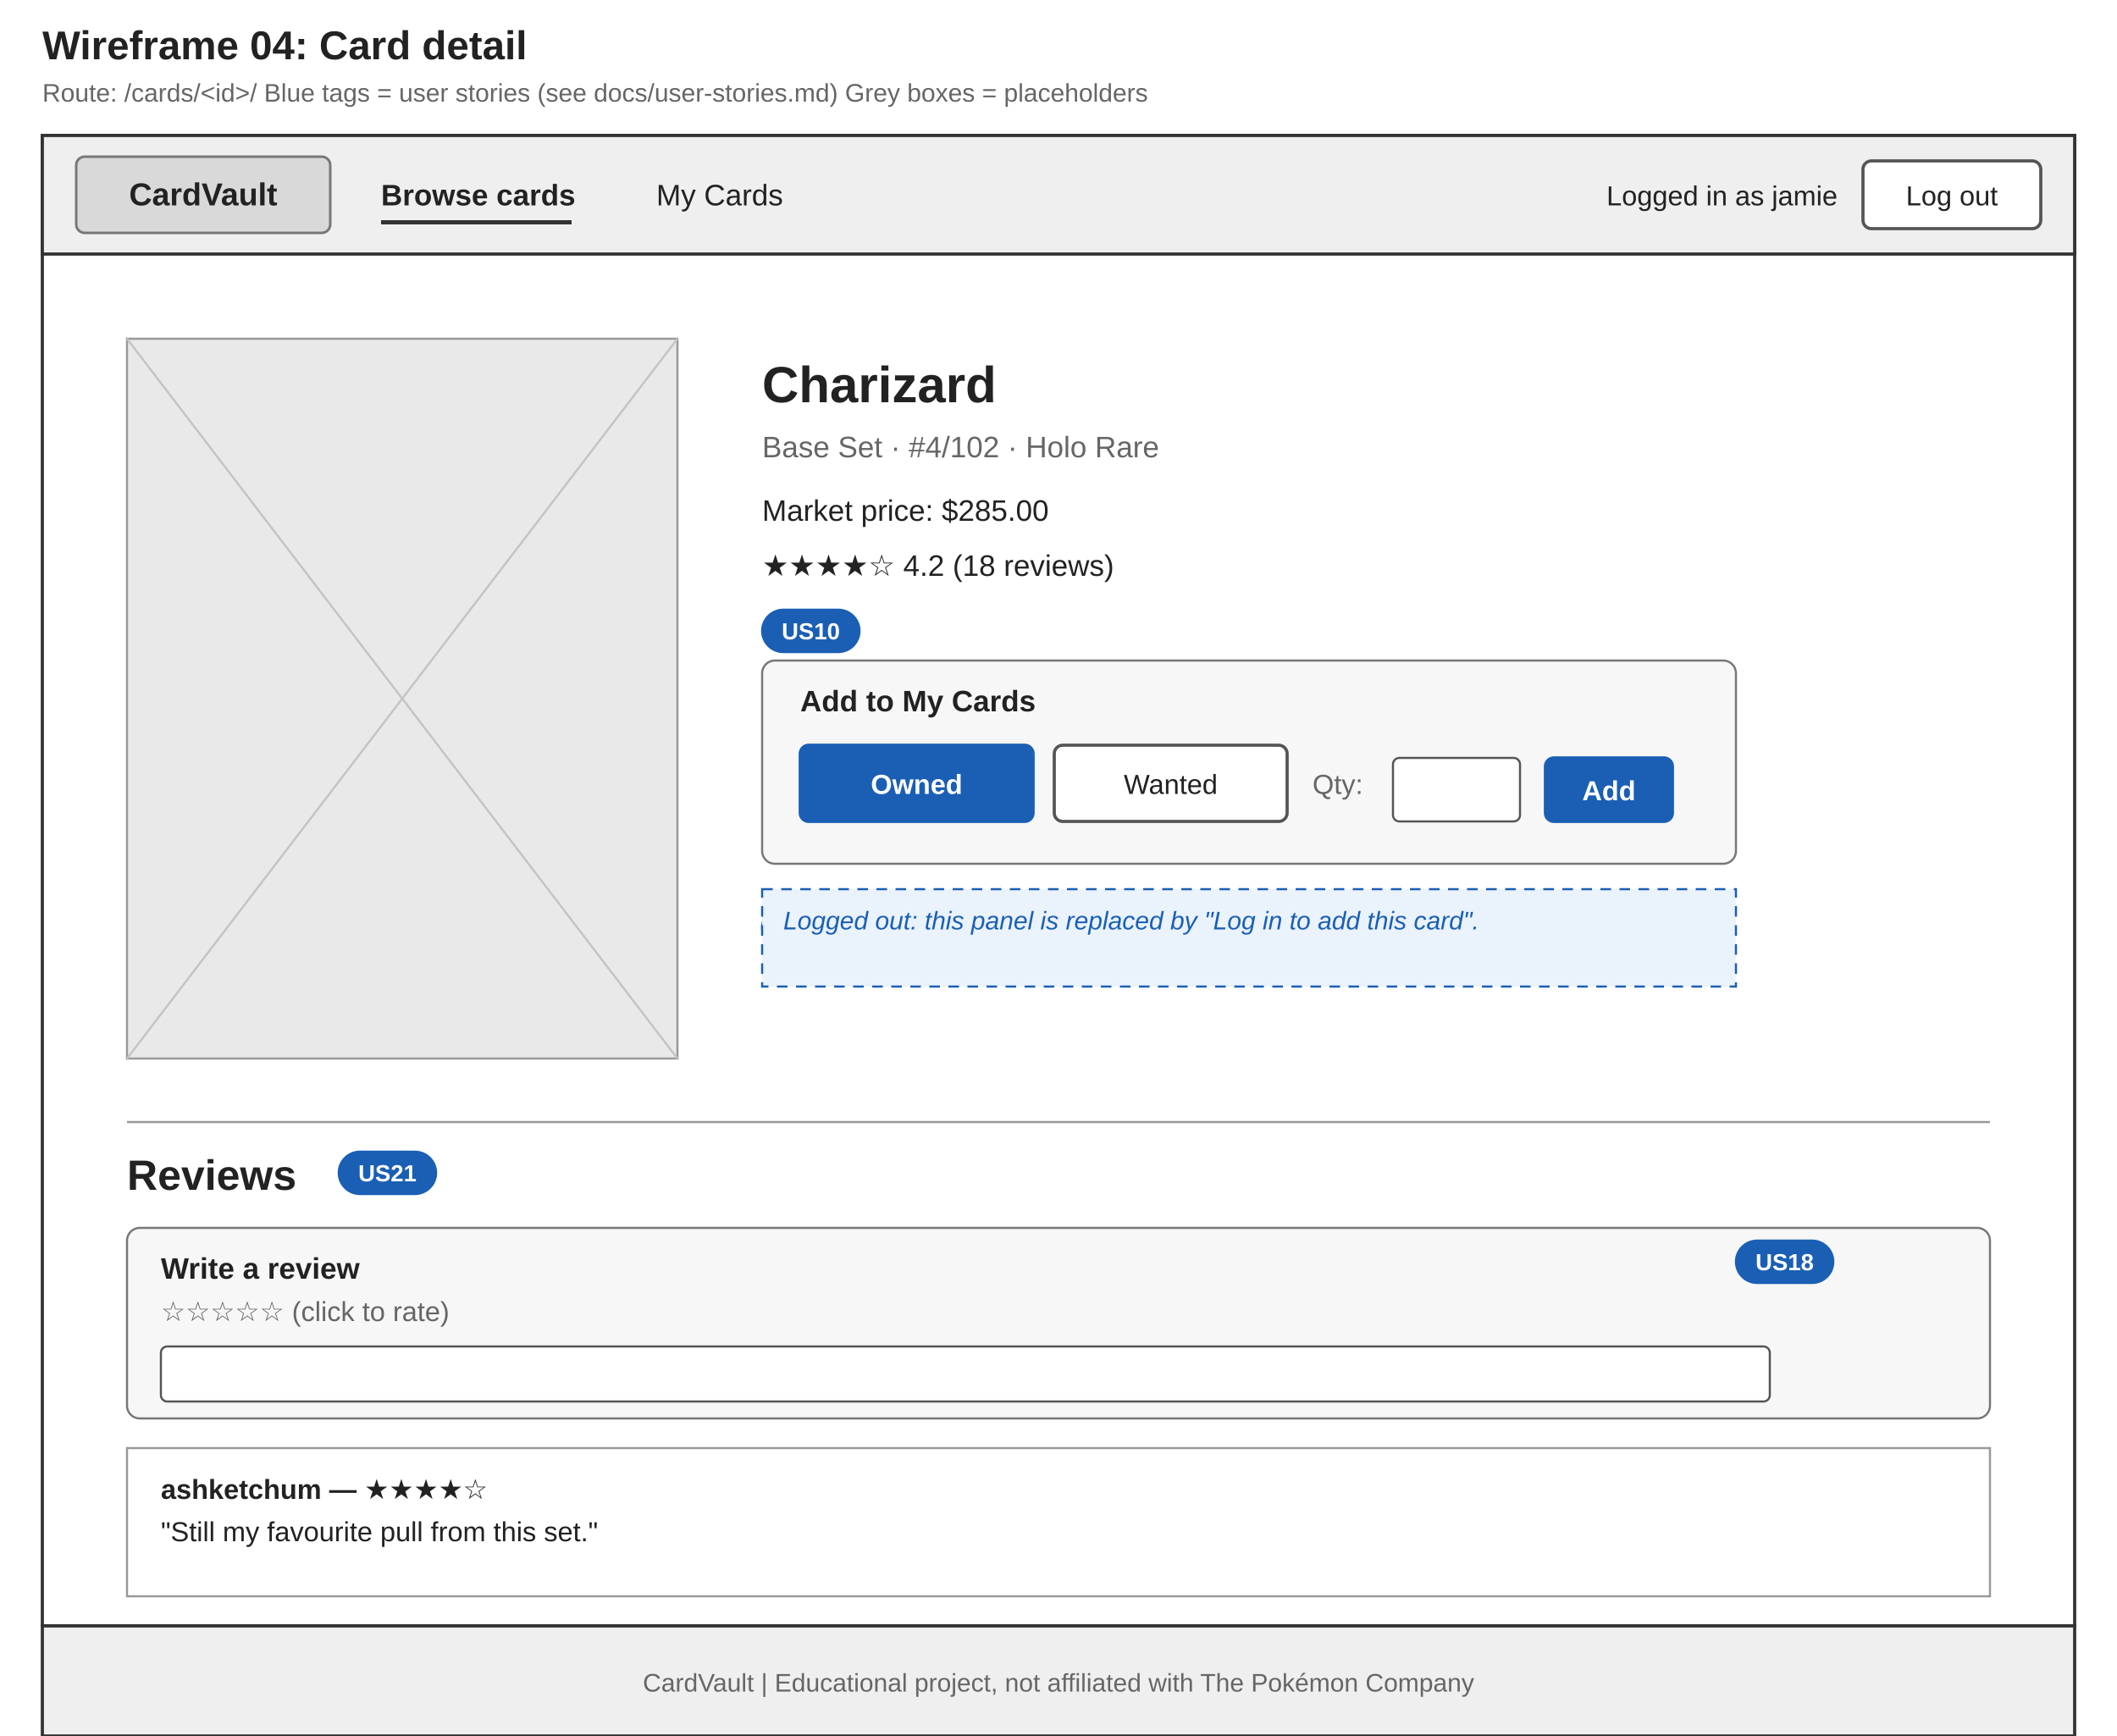
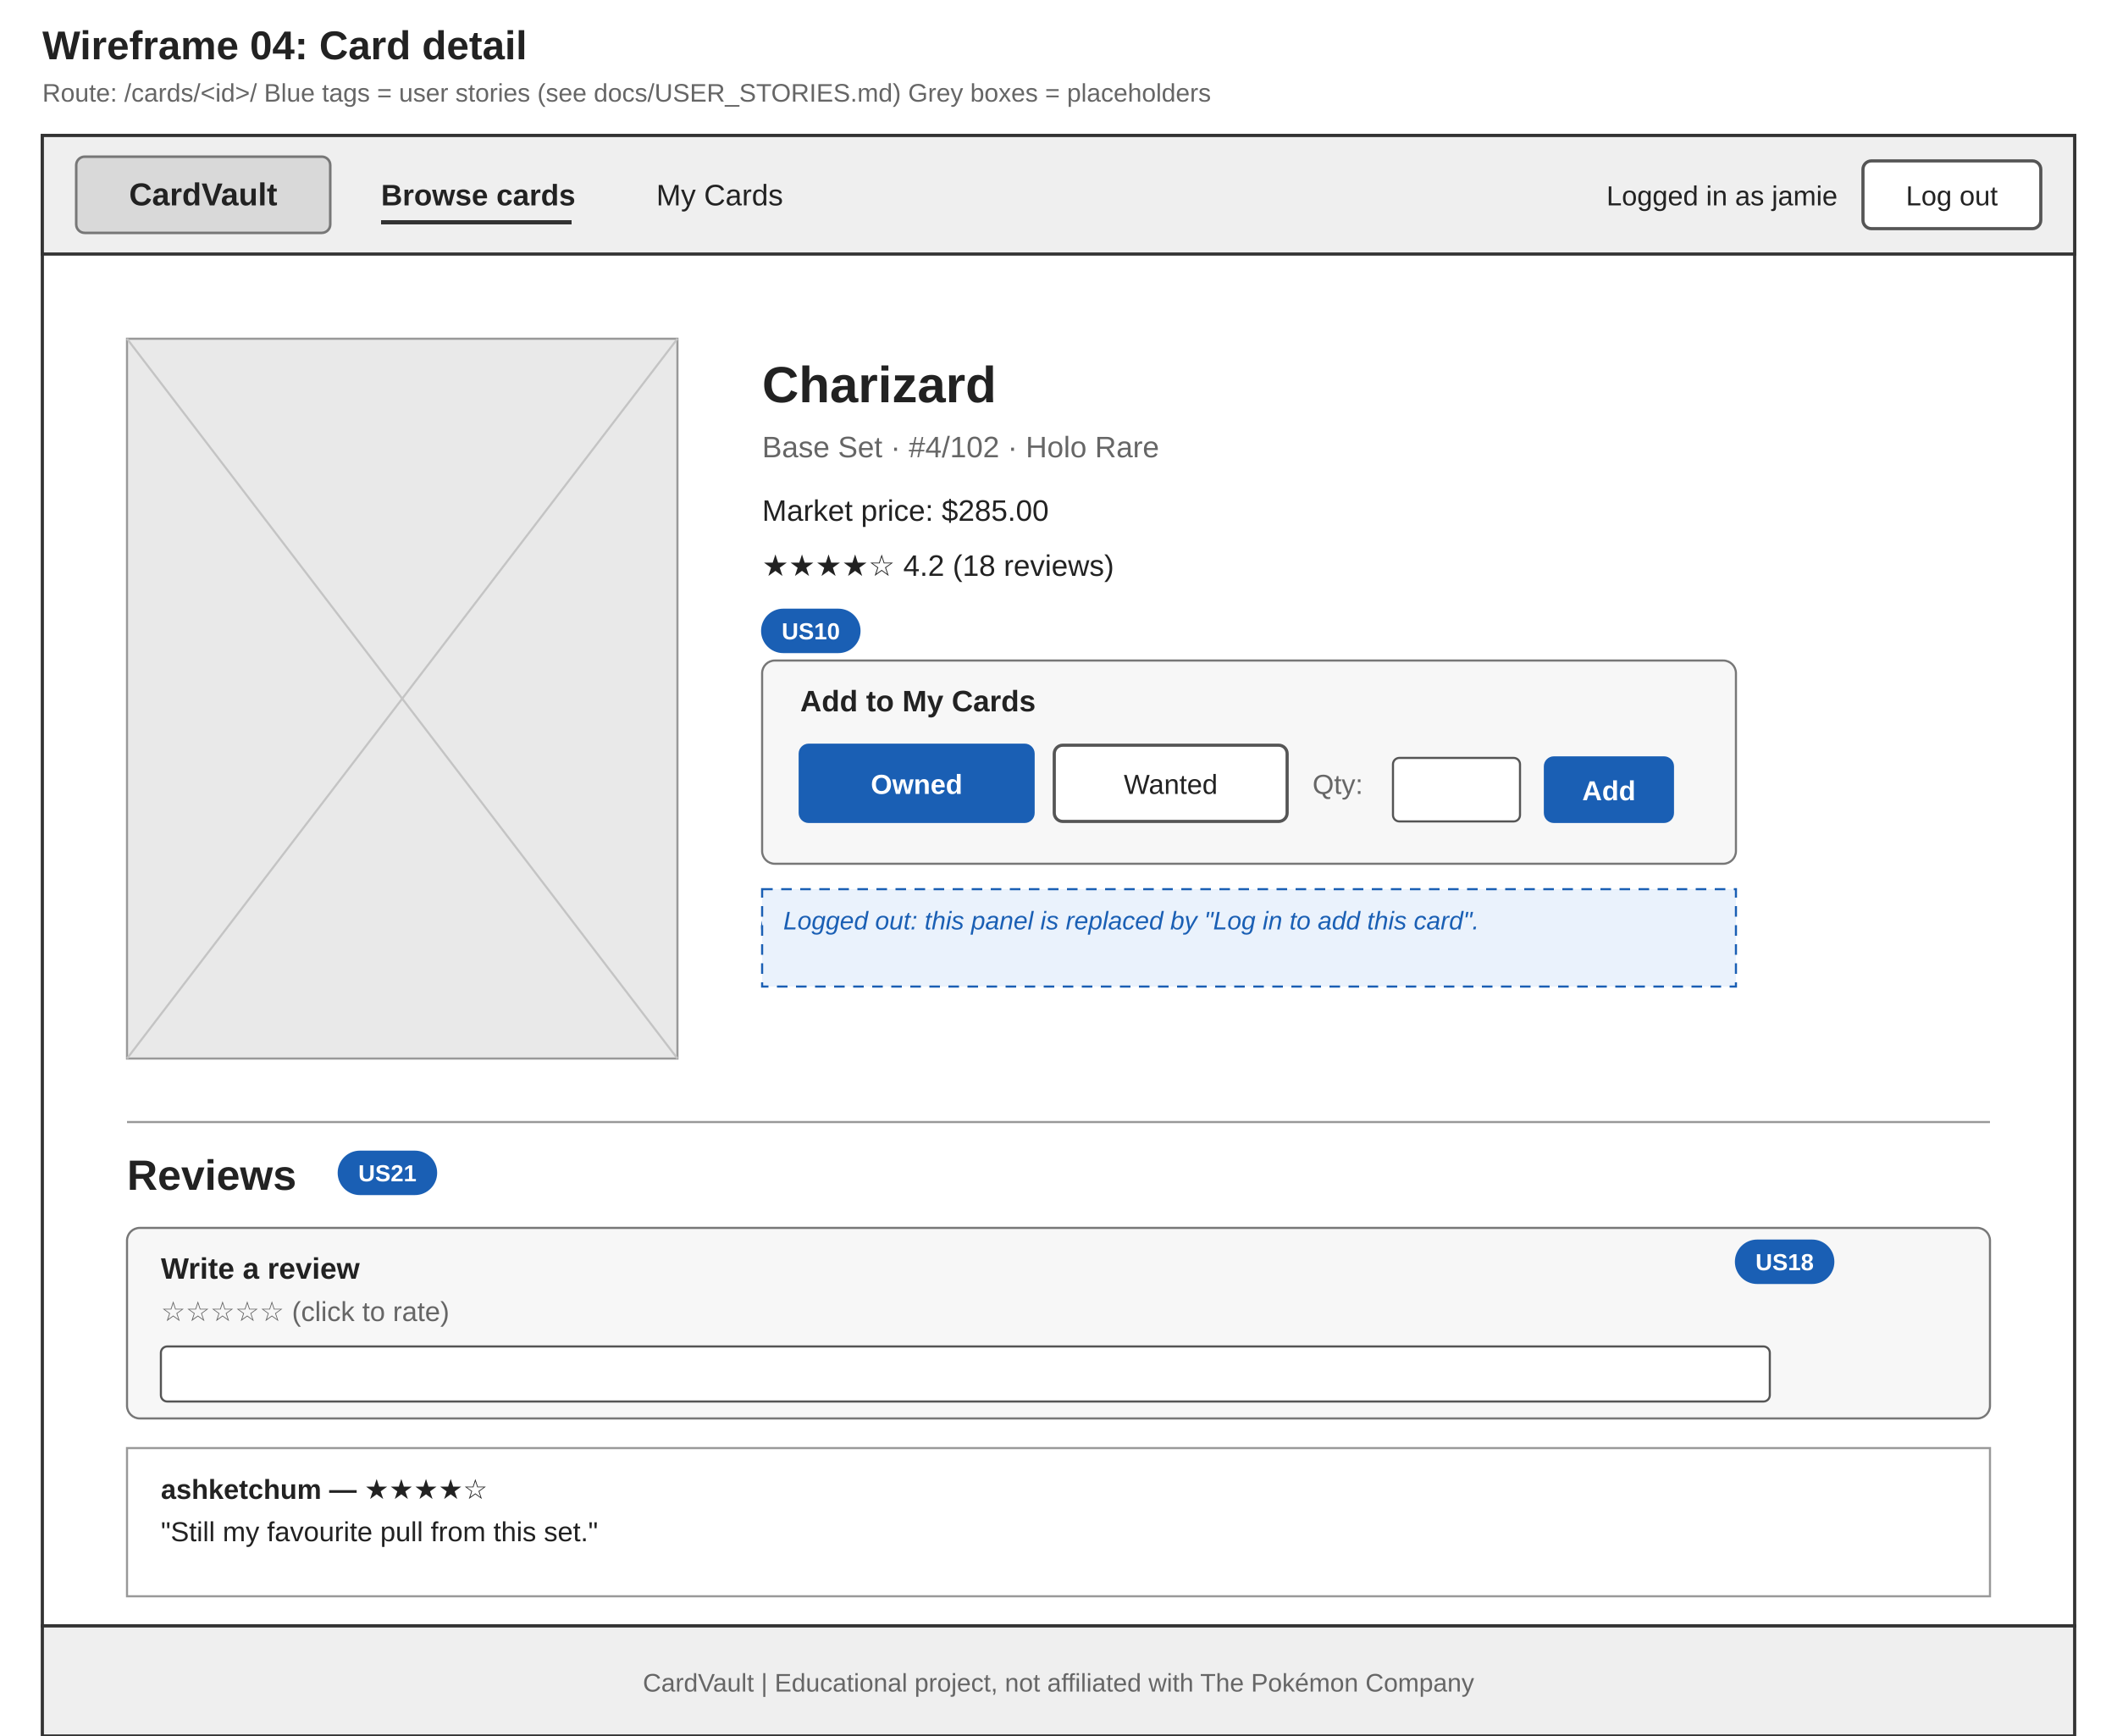
<svg xmlns="http://www.w3.org/2000/svg" viewBox="0 0 1000 820" width="1000" height="820" role="img" aria-labelledby="t d">
  <rect x="0" y="0" width="1000" height="820" rx="0" fill="#ffffff" />
  <text x="20" y="28" font-family="Arial, Helvetica, sans-serif" font-size="19" font-weight="bold" text-anchor="start" fill="#222222">Wireframe 04: Card detail</text>
-   <text x="20" y="48" font-family="Arial, Helvetica, sans-serif" font-size="12" font-weight="normal" text-anchor="start" fill="#666666">Route: /cards/&lt;id&gt;/     Blue tags = user stories (see docs/user-stories.md)     Grey boxes = placeholders</text>
+   <text x="20" y="48" font-family="Arial, Helvetica, sans-serif" font-size="12" font-weight="normal" text-anchor="start" fill="#666666">Route: /cards/&lt;id&gt;/     Blue tags = user stories (see docs/USER_STORIES.md)     Grey boxes = placeholders</text>
  <rect x="20" y="64" width="960" height="704" rx="0" fill="none" stroke="#333333" stroke-width="1.5" />
  <rect x="20" y="64" width="960" height="56" rx="0" fill="#efefef" stroke="#333333" stroke-width="1.5" />
  <rect x="36" y="74" width="120" height="36" rx="4" fill="#d9d9d9" stroke="#777" stroke-width="1.2" />
  <text x="96" y="97" font-family="Arial, Helvetica, sans-serif" font-size="15" font-weight="bold" text-anchor="middle" fill="#222222">CardVault</text>
  <text x="180" y="97" font-family="Arial, Helvetica, sans-serif" font-size="14" font-weight="bold" text-anchor="start" fill="#222222">Browse cards</text>
  <line x1="180" y1="105" x2="270.0" y2="105" stroke="#333333" stroke-width="2" />
  <text x="310.0" y="97" font-family="Arial, Helvetica, sans-serif" font-size="14" font-weight="normal" text-anchor="start" fill="#222222">My Cards</text>
  <text x="868" y="97" font-family="Arial, Helvetica, sans-serif" font-size="13" font-weight="normal" text-anchor="end" fill="#222222">Logged in as jamie</text>
  <rect x="880" y="76" width="84" height="32" rx="4" fill="#ffffff" stroke="#555555" stroke-width="1.5" />
  <text x="922.0" y="97.0" font-family="Arial, Helvetica, sans-serif" font-size="13" font-weight="normal" text-anchor="middle" fill="#222222">Log out</text>
  <rect x="60" y="160" width="260" height="340" rx="0" fill="#e9e9e9" stroke="#999999" stroke-width="1" />
  <line x1="60" y1="160" x2="320" y2="500" stroke="#c4c4c4" stroke-width="1" />
  <line x1="320" y1="160" x2="60" y2="500" stroke="#c4c4c4" stroke-width="1" />
  <text x="360" y="190" font-family="Arial, Helvetica, sans-serif" font-size="24" font-weight="bold" text-anchor="start" fill="#222222">Charizard</text>
  <text x="360" y="216" font-family="Arial, Helvetica, sans-serif" font-size="14" font-weight="normal" text-anchor="start" fill="#666666">Base Set · #4/102 · Holo Rare</text>
  <text x="360" y="246" font-family="Arial, Helvetica, sans-serif" font-size="14" font-weight="normal" text-anchor="start" fill="#222222">Market price: $285.00</text>
  <text x="360" y="272" font-family="Arial, Helvetica, sans-serif" font-size="14" font-weight="normal" text-anchor="start" fill="#222222">★★★★☆  4.2 (18 reviews)</text>
  <rect x="360" y="288" width="46" height="20" rx="10" fill="#1a5fb4" stroke="#1a5fb4" stroke-width="1" />
  <text x="383.0" y="302" font-family="Arial, Helvetica, sans-serif" font-size="11" font-weight="bold" text-anchor="middle" fill="#ffffff">US10</text>
  <rect x="360" y="312" width="460" height="96" rx="6" fill="#f7f7f7" stroke="#777777" stroke-width="1" />
  <text x="378" y="336" font-family="Arial, Helvetica, sans-serif" font-size="14" font-weight="bold" text-anchor="start" fill="#222222">Add to My Cards</text>
  <rect x="378" y="352" width="110" height="36" rx="4" fill="#1a5fb4" stroke="#1a5fb4" stroke-width="1.5" />
  <text x="433.0" y="375.0" font-family="Arial, Helvetica, sans-serif" font-size="13" font-weight="bold" text-anchor="middle" fill="#ffffff">Owned</text>
  <rect x="498" y="352" width="110" height="36" rx="4" fill="#ffffff" stroke="#555555" stroke-width="1.5" />
  <text x="553.0" y="375.0" font-family="Arial, Helvetica, sans-serif" font-size="13" font-weight="normal" text-anchor="middle" fill="#222222">Wanted</text>
  <text x="620" y="375" font-family="Arial, Helvetica, sans-serif" font-size="13" font-weight="normal" text-anchor="start" fill="#666666">Qty:</text>
  <rect x="658" y="358" width="60" height="30" rx="3" fill="#fff" stroke="#555555" stroke-width="1" />
  <rect x="730" y="358" width="60" height="30" rx="4" fill="#1a5fb4" stroke="#1a5fb4" stroke-width="1.5" />
  <text x="760.0" y="378.0" font-family="Arial, Helvetica, sans-serif" font-size="13" font-weight="bold" text-anchor="middle" fill="#ffffff">Add</text>
  <rect x="360" y="428" width="46" height="20" rx="10" fill="#1a5fb4" stroke="#1a5fb4" stroke-width="1" />
  <text x="383.0" y="442" font-family="Arial, Helvetica, sans-serif" font-size="11" font-weight="bold" text-anchor="middle" fill="#ffffff">US11</text>
  <rect x="360" y="420" width="460" height="46" rx="0" fill="#eaf2fc" stroke="#1a5fb4" stroke-width="1" stroke-dasharray="5 4" />
  <text x="370" y="439" font-family="Arial, Helvetica, sans-serif" font-size="12" font-weight="normal" text-anchor="start" fill="#1a5fb4" font-style="italic">Logged out: this panel is replaced by "Log in to add this card".</text>
  <line x1="60" y1="530" x2="940" y2="530" stroke="#999999" stroke-width="1" />
  <text x="60" y="562" font-family="Arial, Helvetica, sans-serif" font-size="20" font-weight="bold" text-anchor="start" fill="#222222">Reviews</text>
  <rect x="160" y="544" width="46" height="20" rx="10" fill="#1a5fb4" stroke="#1a5fb4" stroke-width="1" />
  <text x="183.0" y="558" font-family="Arial, Helvetica, sans-serif" font-size="11" font-weight="bold" text-anchor="middle" fill="#ffffff">US21</text>
  <rect x="60" y="580" width="880" height="90" rx="6" fill="#f7f7f7" stroke="#777777" stroke-width="1" />
  <text x="76" y="604" font-family="Arial, Helvetica, sans-serif" font-size="14" font-weight="bold" text-anchor="start" fill="#222222">Write a review</text>
  <text x="76" y="624" font-family="Arial, Helvetica, sans-serif" font-size="13" font-weight="normal" text-anchor="start" fill="#666666">☆☆☆☆☆  (click to rate)</text>
  <rect x="76" y="636" width="760" height="26" rx="3" fill="#fff" stroke="#555555" stroke-width="1" />
  <rect x="820" y="586" width="46" height="20" rx="10" fill="#1a5fb4" stroke="#1a5fb4" stroke-width="1" />
  <text x="843.0" y="600" font-family="Arial, Helvetica, sans-serif" font-size="11" font-weight="bold" text-anchor="middle" fill="#ffffff">US18</text>
  <rect x="60" y="684" width="880" height="70" rx="0" fill="#fff" stroke="#999999" stroke-width="1" />
  <text x="76" y="708" font-family="Arial, Helvetica, sans-serif" font-size="13" font-weight="bold" text-anchor="start" fill="#222222">ashketchum — ★★★★☆</text>
  <text x="76" y="728" font-family="Arial, Helvetica, sans-serif" font-size="13" font-weight="normal" text-anchor="start" fill="#222222">"Still my favourite pull from this set."</text>
  <rect x="20" y="768" width="960" height="52" rx="0" fill="#efefef" stroke="#333333" stroke-width="1.5" />
  <text x="500" y="799" font-family="Arial, Helvetica, sans-serif" font-size="12" font-weight="normal" text-anchor="middle" fill="#666666">CardVault  |  Educational project, not affiliated with The Pokémon Company</text>
</svg>
